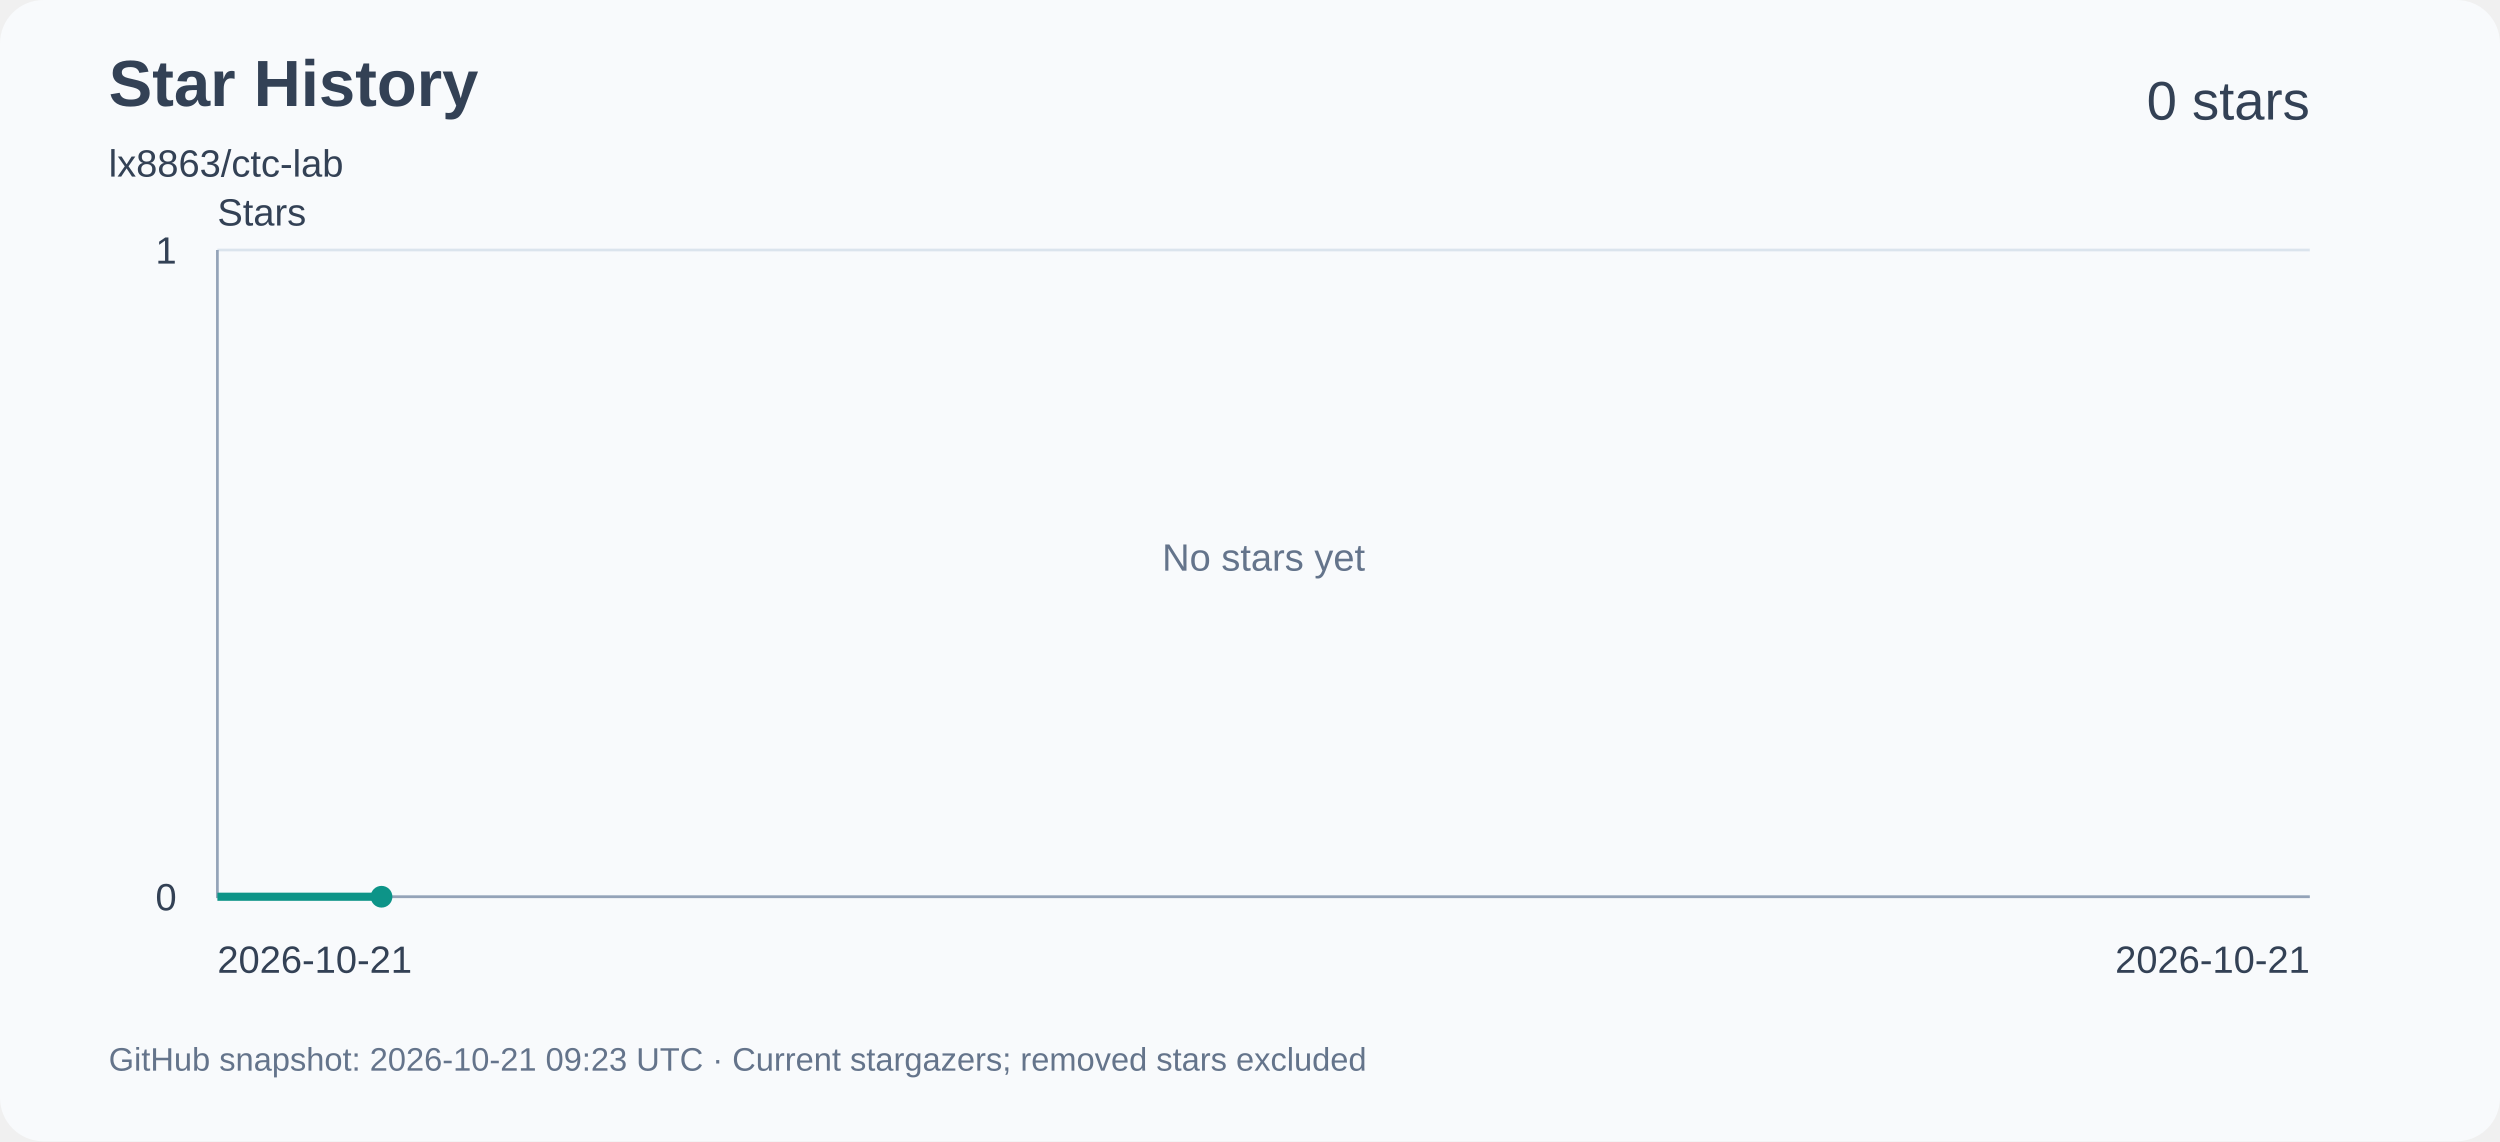
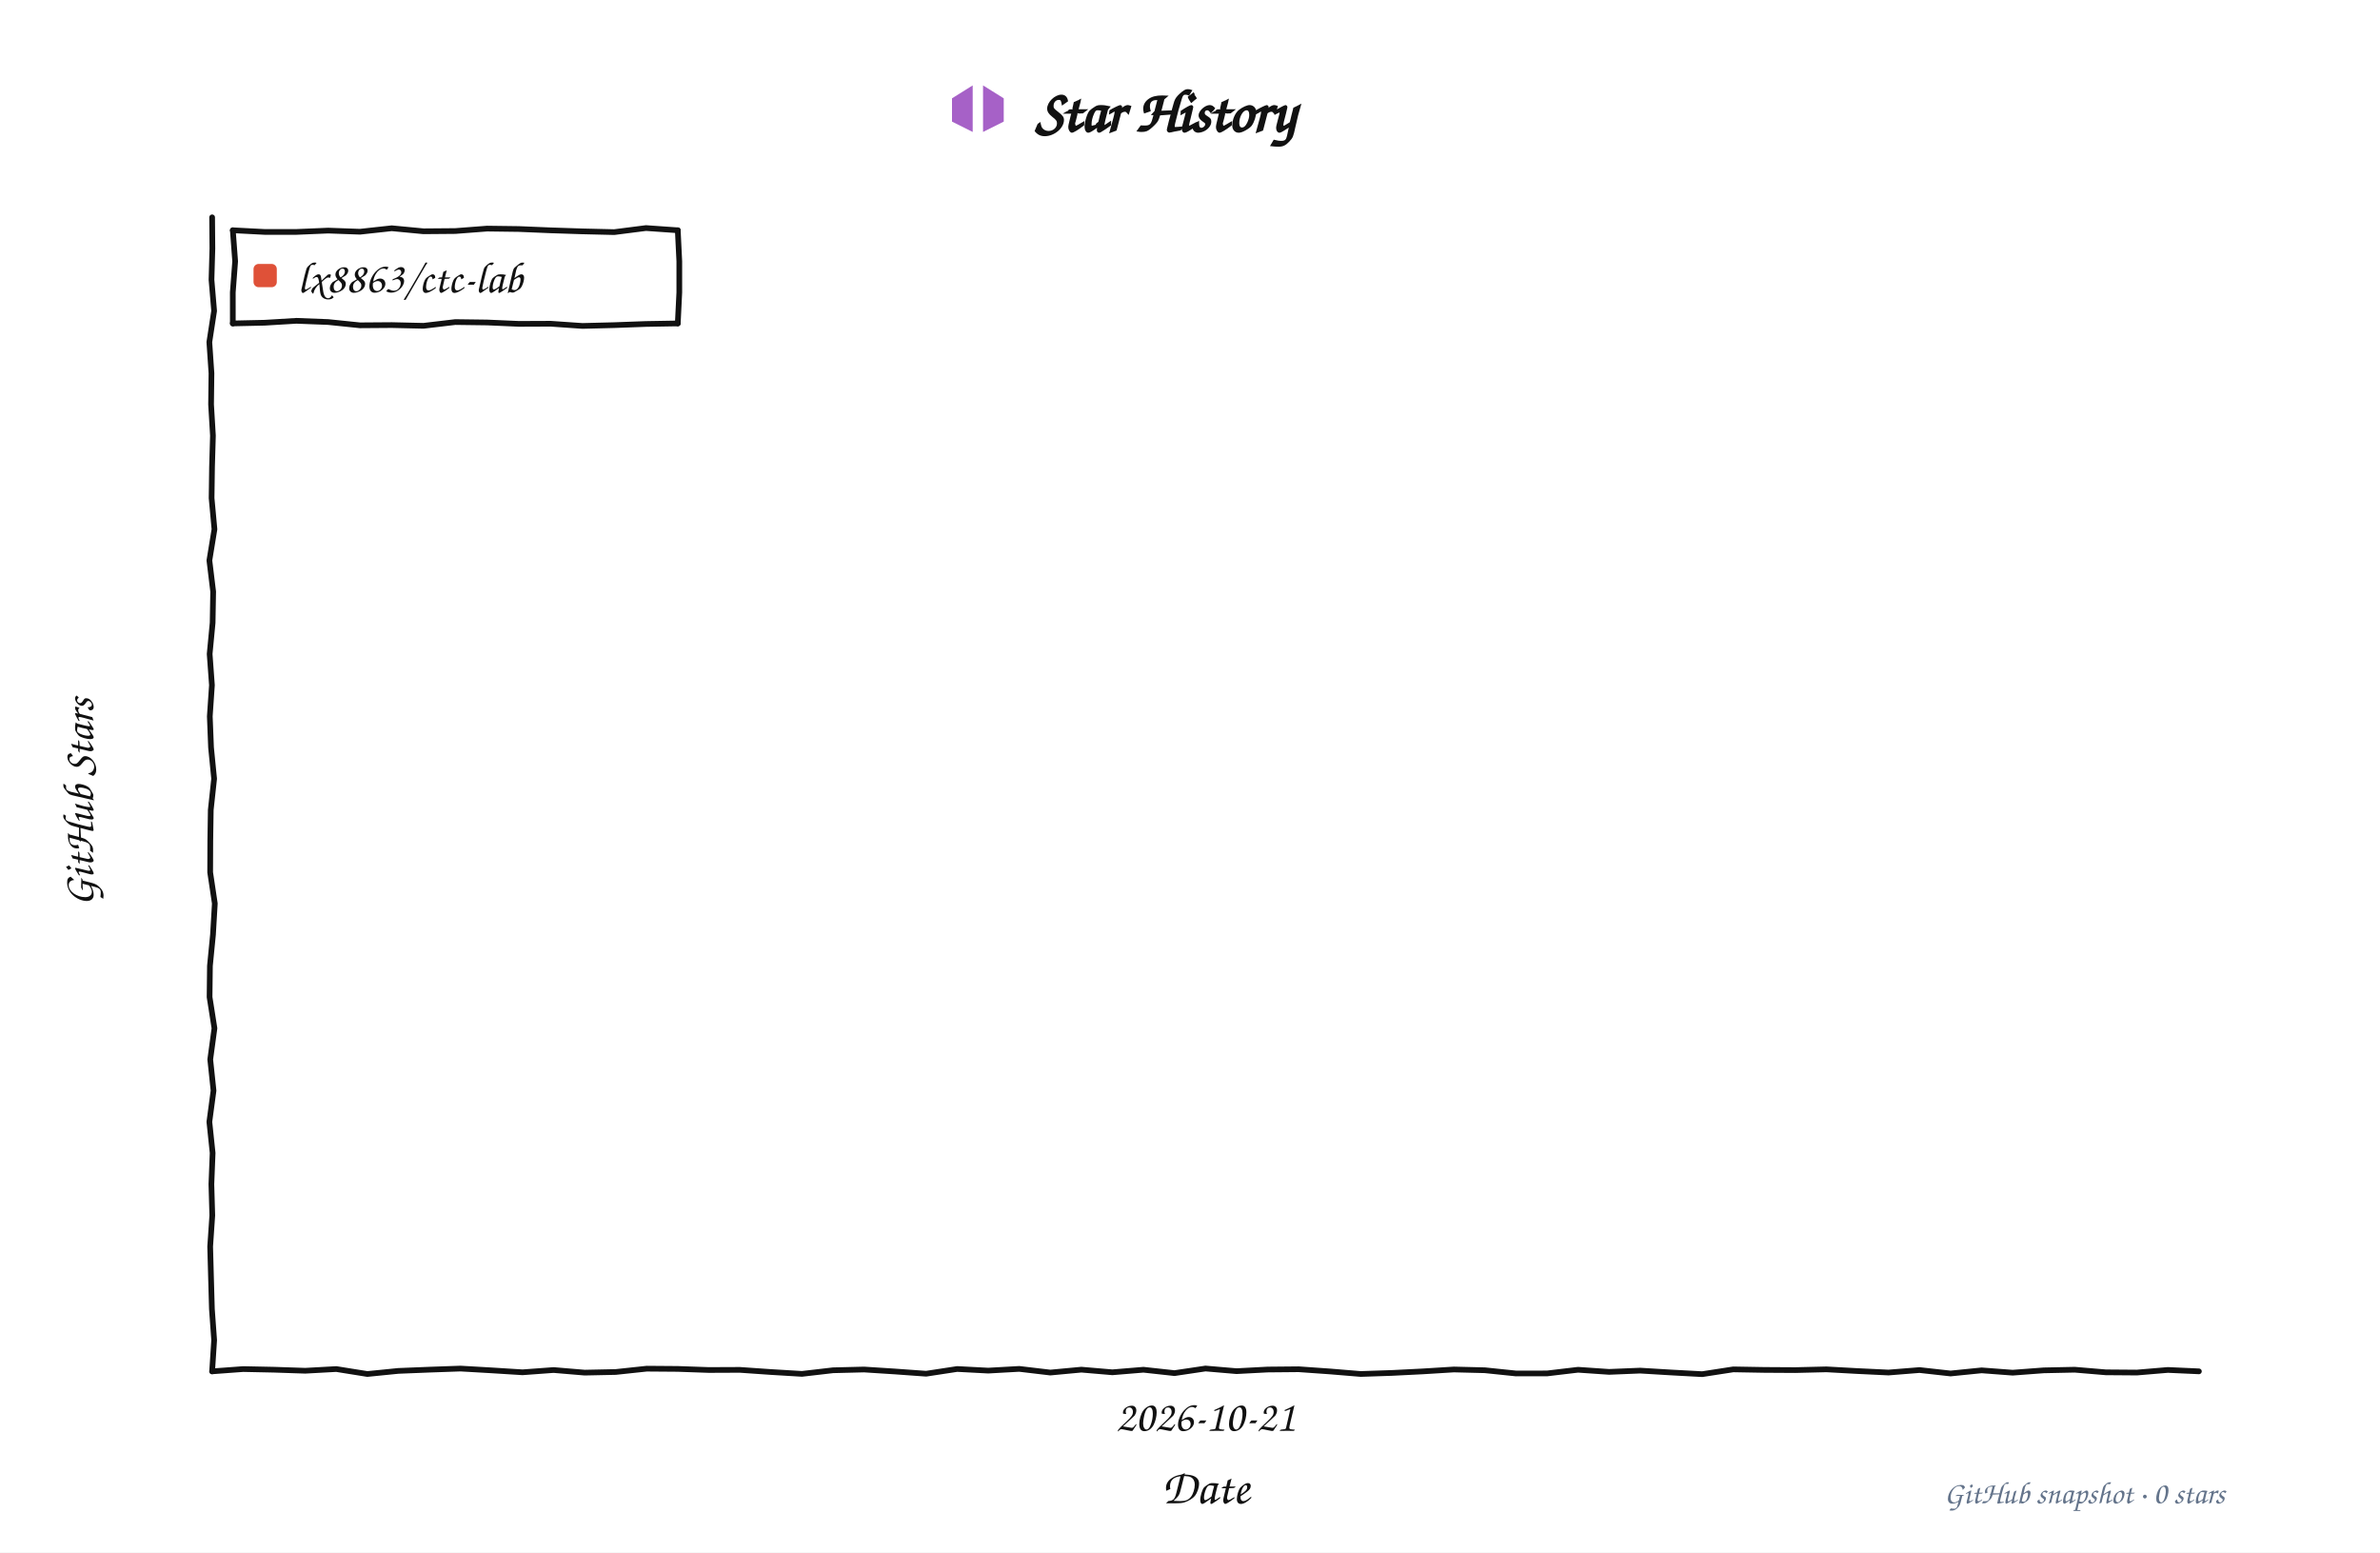
- <svg xmlns="http://www.w3.org/2000/svg" width="920" height="420" viewBox="0 0 920 420" role="img" aria-labelledby="title description">
-   <rect width="920" height="420" rx="16" fill="#f8fafc" />
-   <g font-family="Arial, sans-serif" font-size="14" fill="#334155">
-     <text x="40" y="39" font-size="24" font-weight="bold">Star History</text>
-     <text x="40" y="65">lx8863/ctc-lab</text>
-     <text x="850" y="44" text-anchor="end" font-size="20">0 stars</text>
-     <text x="80" y="83">Stars</text>
-     <path d="M 80 330.0 H 850" stroke="#dbe4ed" />
-     <text x="65" y="335.0" text-anchor="end">0</text>
-     <path d="M 80 92.0 H 850" stroke="#dbe4ed" />
-     <text x="65" y="97.0" text-anchor="end">1</text>
-     <path d="M 80 92 V 330 H 850" stroke="#94a3b8" fill="none" />
-     <polyline points="80.00,330.00 140.40,330.00" stroke="#0d9488" stroke-width="3" fill="none" />
-     <text x="465" y="210" text-anchor="middle" fill="#64748b">No stars yet</text>
-     <circle cx="140.40" cy="330.00" r="4" fill="#0d9488" />
-     <text x="80" y="358">2026-10-21</text>
-     <text x="850" y="358" text-anchor="end">2026-10-21</text>
-     <text x="40" y="394" font-size="12" fill="#64748b">GitHub snapshot: 2026-10-21 09:23 UTC · Current stargazers; removed stars excluded</text>
+ <svg xmlns="http://www.w3.org/2000/svg" width="920" height="600" viewBox="0 0 920 600" role="img" aria-labelledby="title description">
+   <rect width="920" height="600" fill="white" />
+   <g font-family="Comic Sans MS, Comic Neue, cursive" font-size="17" fill="#111">
+     <path d="M 368 38 L 376 33 L 376 51 L 368 47 Z M 380 33 L 388 38 L 388 47 L 380 51 Z" fill="#a661c7" />
+     <text x="400" y="51" font-size="23" font-weight="bold">Star History</text>
+     <polyline points="82.00,84.00 82.10,96.05 81.75,108.11 82.77,120.16 80.92,132.22 81.74,144.27 81.59,156.32 82.31,168.38 81.96,180.43 81.79,192.49 82.90,204.54 80.94,216.59 82.40,228.65 82.19,240.70 81.04,252.76 81.92,264.81 81.10,276.86 81.58,288.92 82.77,300.97 81.47,313.03 81.29,325.08 81.24,337.14 83.04,349.19 82.33,361.24 81.15,373.30 81.01,385.35 82.90,397.41 81.27,409.46 82.54,421.51 80.93,433.57 82.19,445.62 81.71,457.68 82.06,469.73 81.24,481.78 81.57,493.84 81.91,505.89 82.78,517.95 82.00,530.00" fill="none" stroke="#111" stroke-width="2.2" stroke-linecap="round" stroke-linejoin="round" />
+     <polyline points="82.00,530.00 94.00,529.12 106.00,529.37 118.00,529.77 130.00,529.11 142.00,531.03 154.00,529.83 166.00,529.35 178.00,528.93 190.00,529.62 202.00,530.37 214.00,529.49 226.00,530.50 238.00,530.25 250.00,528.97 262.00,529.06 274.00,529.48 286.00,529.43 298.00,530.26 310.00,530.98 322.00,529.59 334.00,529.29 346.00,530.06 358.00,530.92 370.00,529.09 382.00,529.72 394.00,529.05 406.00,530.47 418.00,529.35 430.00,530.37 442.00,529.38 454.00,530.69 466.00,528.91 478.00,529.93 490.00,529.30 502.00,529.19 514.00,530.03 526.00,531.02 538.00,530.62 550.00,530.02 562.00,529.28 574.00,529.58 586.00,530.82 598.00,530.81 610.00,529.39 622.00,530.21 634.00,529.72 646.00,530.44 658.00,531.09 670.00,529.24 682.00,529.45 694.00,529.52 706.00,529.23 718.00,529.89 730.00,530.46 742.00,529.50 754.00,530.83 766.00,529.62 778.00,530.52 790.00,529.62 802.00,529.37 814.00,530.38 826.00,530.47 838.00,529.46 850.00,530.00" fill="none" stroke="#111" stroke-width="2.2" stroke-linecap="round" stroke-linejoin="round" />
+     <polyline points="90.00,89.00 102.29,89.64 114.57,89.64 126.86,89.12 139.14,89.56 151.43,88.22 163.71,89.39 176.00,89.29 188.29,88.35 200.57,88.51 212.86,89.02 225.14,89.42 237.43,89.71 249.71,88.14 262.00,89.00" fill="none" stroke="#111" stroke-width="2.2" stroke-linecap="round" stroke-linejoin="round" />
+     <polyline points="262.00,89.00 262.59,101.00 262.59,113.00 262.00,125.00" fill="none" stroke="#111" stroke-width="2.2" stroke-linecap="round" stroke-linejoin="round" />
+     <polyline points="262.00,125.00 249.71,125.21 237.43,125.66 225.14,125.97 212.86,125.12 200.57,125.17 188.29,124.63 176.00,124.47 163.71,125.92 151.43,125.64 139.14,125.73 126.86,124.46 114.57,123.99 102.29,124.73 90.00,125.00" fill="none" stroke="#111" stroke-width="2.2" stroke-linecap="round" stroke-linejoin="round" />
+     <polyline points="90.00,125.00 89.99,113.00 90.90,101.00 90.00,89.00" fill="none" stroke="#111" stroke-width="2.2" stroke-linecap="round" stroke-linejoin="round" />
+     <rect x="98" y="102" width="9" height="9" rx="2" fill="#df5138" />
+     <text x="115" y="113">lx8863/ctc-lab</text>
+     <text x="36" y="310" text-anchor="middle" transform="rotate(-90 36 310)">GitHub Stars</text>
+     <text x="466" y="553" text-anchor="middle">2026-10-21</text>
+     <text x="466" y="581" text-anchor="middle" font-size="19">Date</text>
+     <text x="860" y="581" text-anchor="end" font-size="12" fill="#64748b">GitHub snapshot · 0 stars</text>
  </g>
</svg>
